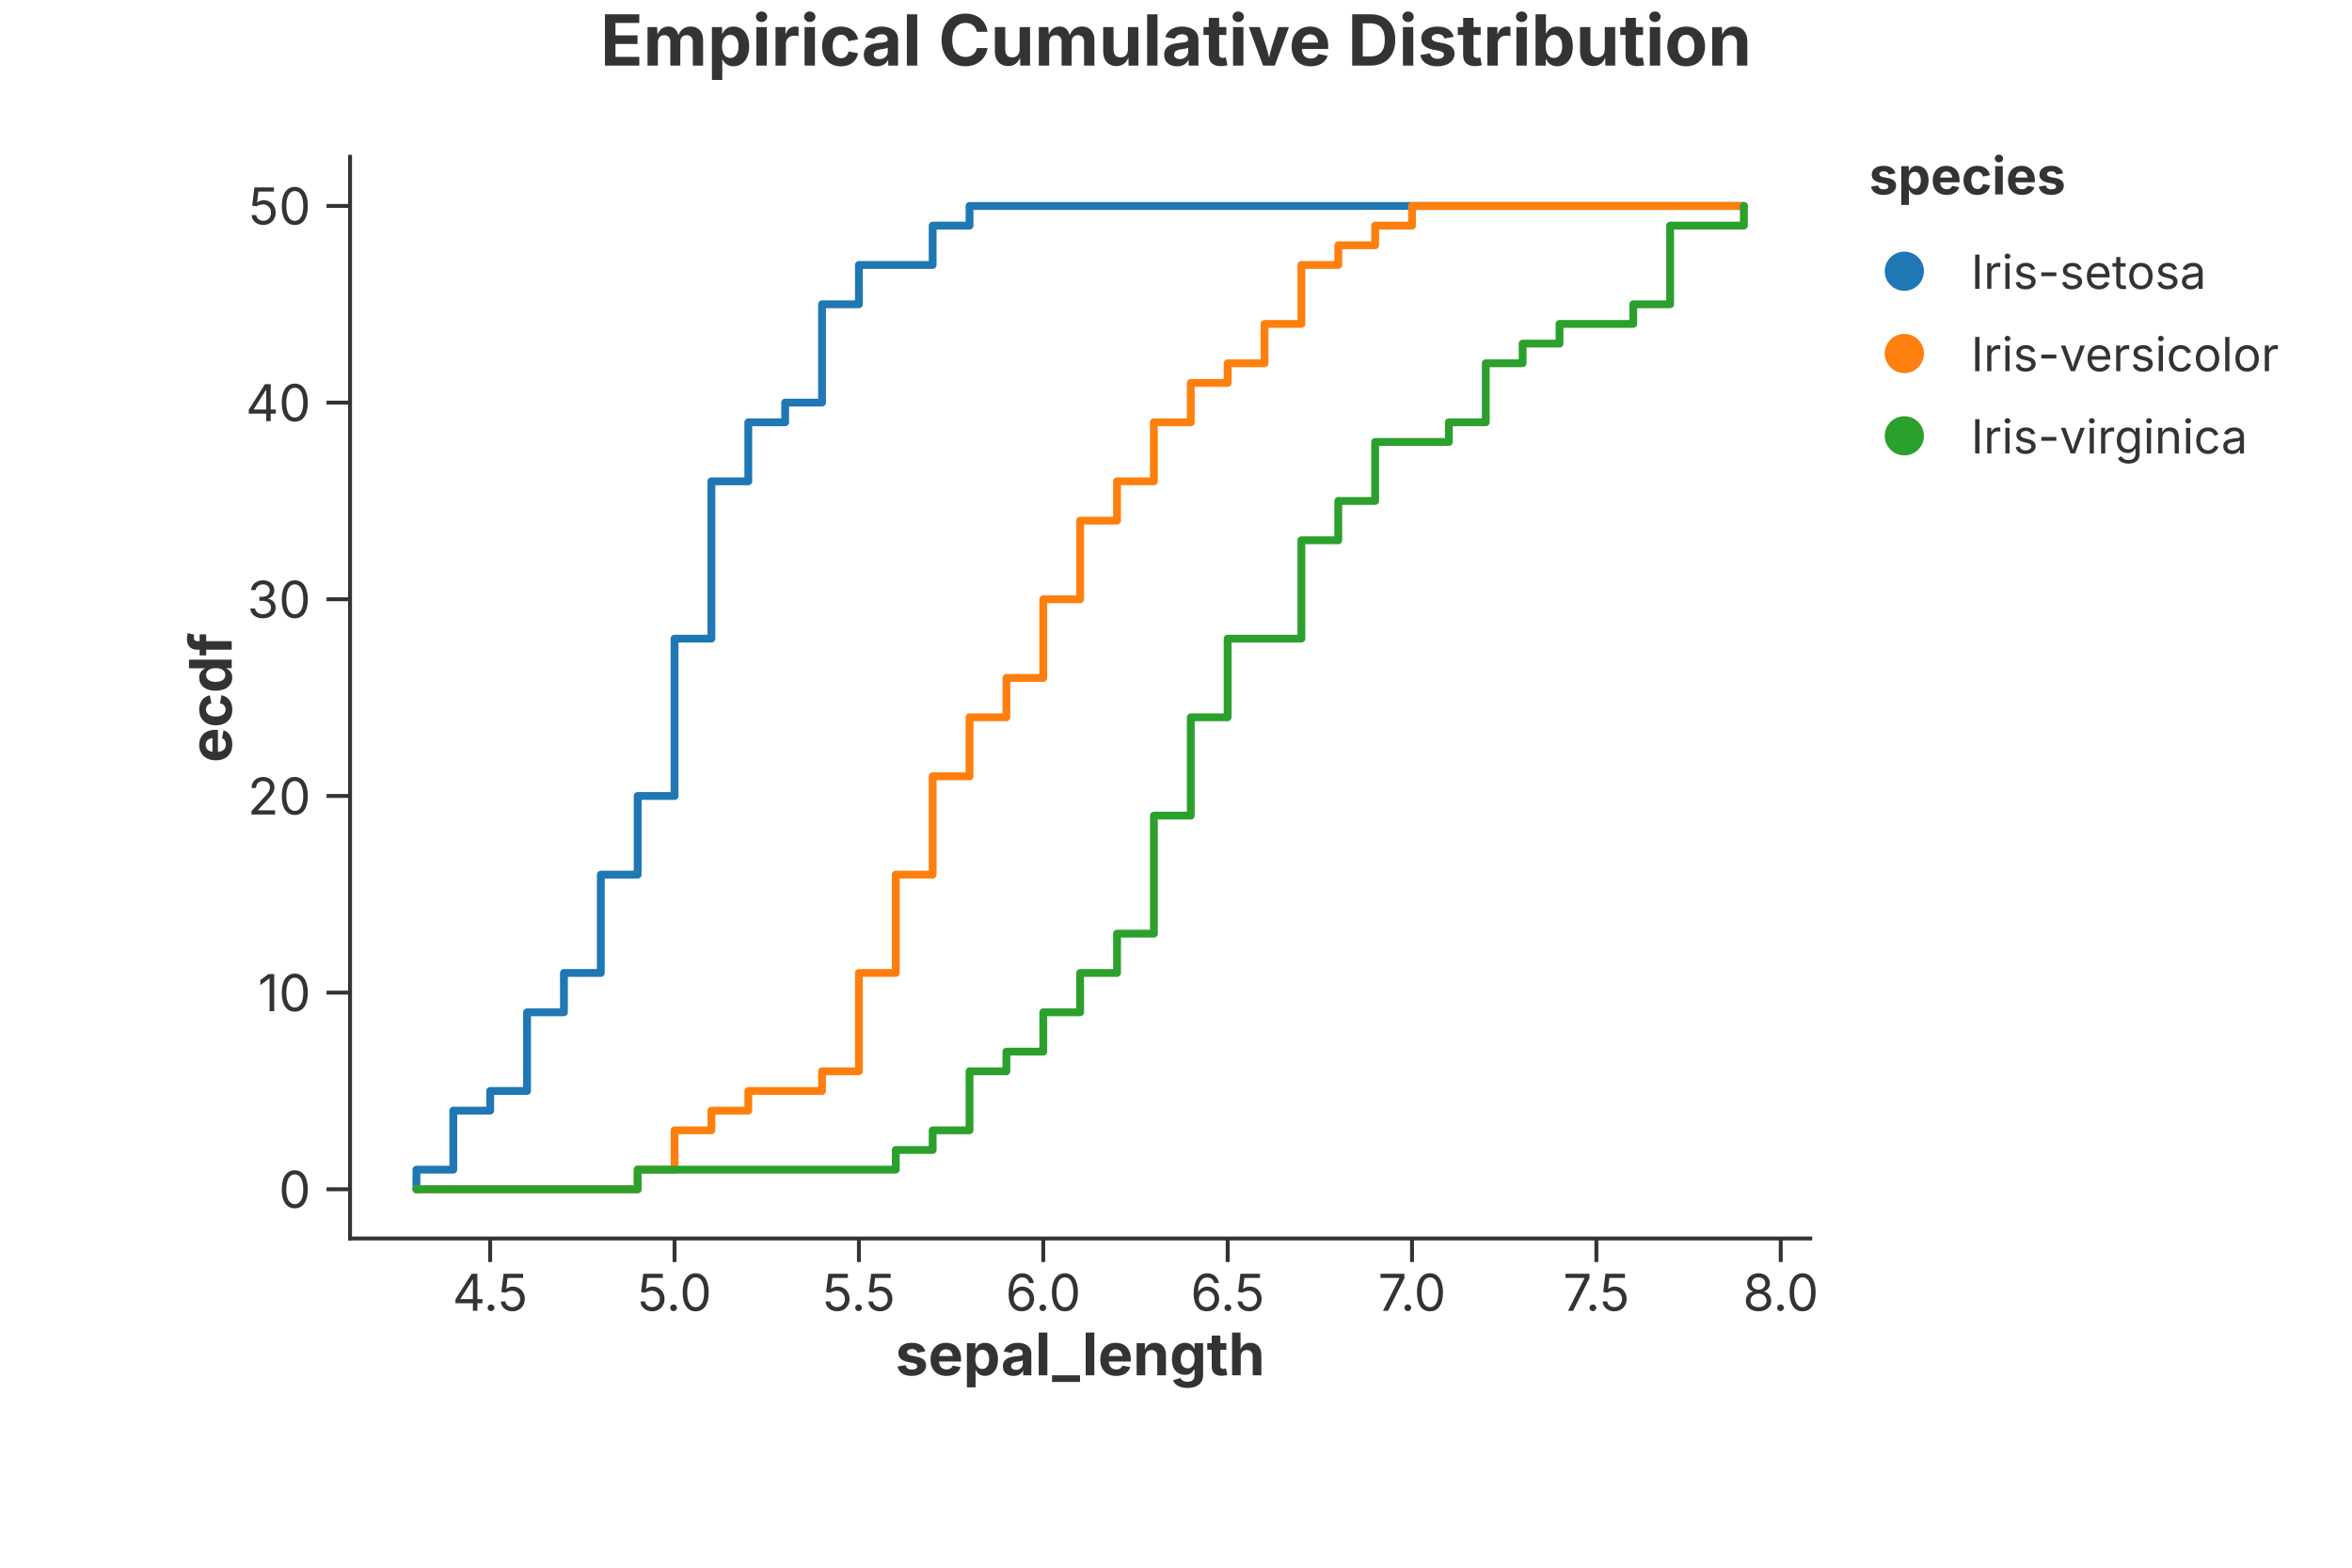
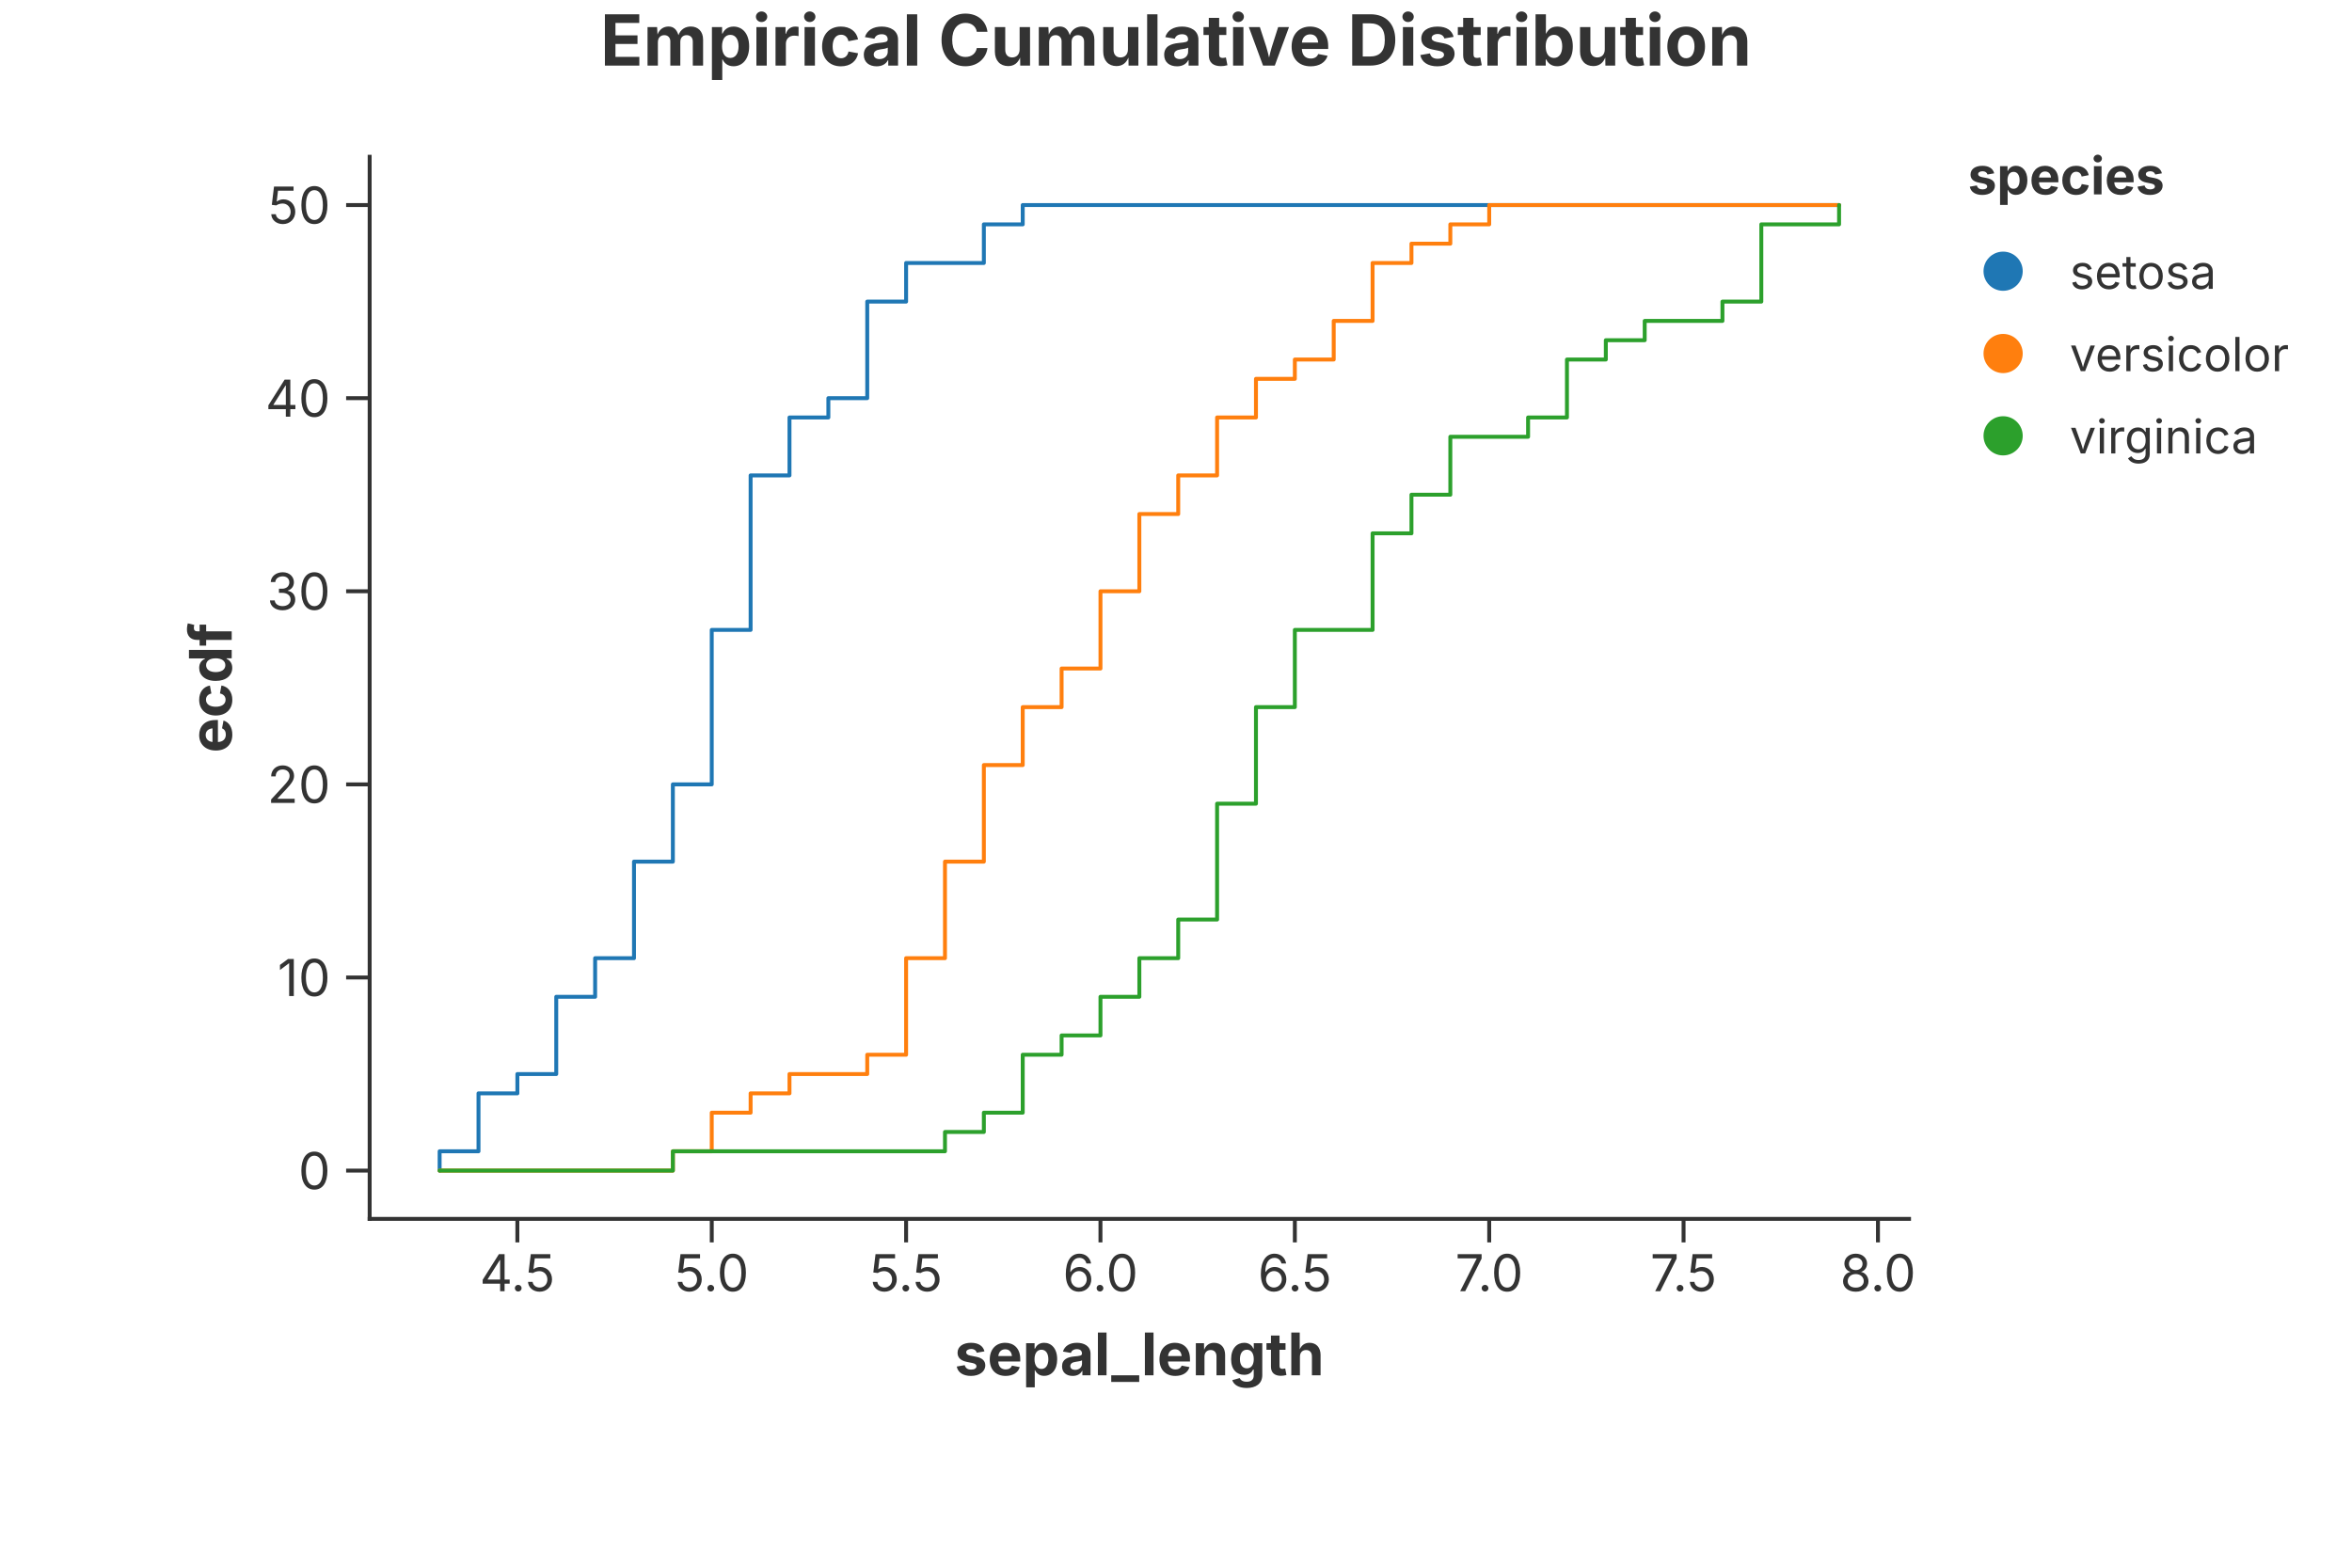
<svg xmlns="http://www.w3.org/2000/svg" width="600" height="400" viewBox="0 0 600 400">
  <rect width="100%" height="100%" fill="rgba(255,255,255,1.000)" />
  <text x="300.00" y="10.00" text-anchor="middle" dominant-baseline="middle" font-family="Inter, -apple-system, BlinkMacSystemFont, 'Segoe UI', Roboto, Helvetica, Arial, 'PingFang SC', 'Microsoft YaHei', Ubuntu, Cantarell, 'Noto Sans', sans-serif" font-size="18" fill="rgba(51,51,51,1.000)" font-weight="bold">Empirical Cumulative Distribution</text>
-   <line x1="89.30" y1="316.00" x2="461.80" y2="316.00" stroke="rgba(51,51,51,1.000)" stroke-width="1" stroke-linecap="square" />
-   <line x1="125.04" y1="316.00" x2="125.04" y2="322.00" stroke="rgba(51,51,51,1.000)" stroke-width="1.0" />
-   <text x="125.04" y="325.00" font-size="13" font-family="Inter, -apple-system, BlinkMacSystemFont, 'Segoe UI', Roboto, Helvetica, Arial, 'PingFang SC', 'Microsoft YaHei', Ubuntu, Cantarell, 'Noto Sans', sans-serif" fill="rgba(51,51,51,1.000)" text-anchor="middle" dominant-baseline="hanging">4.5</text>
-   <line x1="172.08" y1="316.00" x2="172.08" y2="322.00" stroke="rgba(51,51,51,1.000)" stroke-width="1.0" />
-   <text x="172.08" y="325.00" font-size="13" font-family="Inter, -apple-system, BlinkMacSystemFont, 'Segoe UI', Roboto, Helvetica, Arial, 'PingFang SC', 'Microsoft YaHei', Ubuntu, Cantarell, 'Noto Sans', sans-serif" fill="rgba(51,51,51,1.000)" text-anchor="middle" dominant-baseline="hanging">5.0</text>
-   <line x1="219.11" y1="316.00" x2="219.11" y2="322.00" stroke="rgba(51,51,51,1.000)" stroke-width="1.0" />
-   <text x="219.11" y="325.00" font-size="13" font-family="Inter, -apple-system, BlinkMacSystemFont, 'Segoe UI', Roboto, Helvetica, Arial, 'PingFang SC', 'Microsoft YaHei', Ubuntu, Cantarell, 'Noto Sans', sans-serif" fill="rgba(51,51,51,1.000)" text-anchor="middle" dominant-baseline="hanging">5.5</text>
-   <line x1="266.14" y1="316.00" x2="266.14" y2="322.00" stroke="rgba(51,51,51,1.000)" stroke-width="1.0" />
-   <text x="266.14" y="325.00" font-size="13" font-family="Inter, -apple-system, BlinkMacSystemFont, 'Segoe UI', Roboto, Helvetica, Arial, 'PingFang SC', 'Microsoft YaHei', Ubuntu, Cantarell, 'Noto Sans', sans-serif" fill="rgba(51,51,51,1.000)" text-anchor="middle" dominant-baseline="hanging">6.0</text>
-   <line x1="313.18" y1="316.00" x2="313.18" y2="322.00" stroke="rgba(51,51,51,1.000)" stroke-width="1.0" />
-   <text x="313.18" y="325.00" font-size="13" font-family="Inter, -apple-system, BlinkMacSystemFont, 'Segoe UI', Roboto, Helvetica, Arial, 'PingFang SC', 'Microsoft YaHei', Ubuntu, Cantarell, 'Noto Sans', sans-serif" fill="rgba(51,51,51,1.000)" text-anchor="middle" dominant-baseline="hanging">6.5</text>
-   <line x1="360.21" y1="316.00" x2="360.21" y2="322.00" stroke="rgba(51,51,51,1.000)" stroke-width="1.0" />
-   <text x="360.21" y="325.00" font-size="13" font-family="Inter, -apple-system, BlinkMacSystemFont, 'Segoe UI', Roboto, Helvetica, Arial, 'PingFang SC', 'Microsoft YaHei', Ubuntu, Cantarell, 'Noto Sans', sans-serif" fill="rgba(51,51,51,1.000)" text-anchor="middle" dominant-baseline="hanging">7.0</text>
-   <line x1="407.24" y1="316.00" x2="407.24" y2="322.00" stroke="rgba(51,51,51,1.000)" stroke-width="1.0" />
-   <text x="407.24" y="325.00" font-size="13" font-family="Inter, -apple-system, BlinkMacSystemFont, 'Segoe UI', Roboto, Helvetica, Arial, 'PingFang SC', 'Microsoft YaHei', Ubuntu, Cantarell, 'Noto Sans', sans-serif" fill="rgba(51,51,51,1.000)" text-anchor="middle" dominant-baseline="hanging">7.5</text>
-   <line x1="454.27" y1="316.00" x2="454.27" y2="322.00" stroke="rgba(51,51,51,1.000)" stroke-width="1.0" />
-   <text x="454.27" y="325.00" font-size="13" font-family="Inter, -apple-system, BlinkMacSystemFont, 'Segoe UI', Roboto, Helvetica, Arial, 'PingFang SC', 'Microsoft YaHei', Ubuntu, Cantarell, 'Noto Sans', sans-serif" fill="rgba(51,51,51,1.000)" text-anchor="middle" dominant-baseline="hanging">8.0</text>
-   <text x="275.55" y="340.00" text-anchor="middle" font-size="15" font-family="Inter, -apple-system, BlinkMacSystemFont, 'Segoe UI', Roboto, Helvetica, Arial, 'PingFang SC', 'Microsoft YaHei', Ubuntu, Cantarell, 'Noto Sans', sans-serif" fill="rgba(51,51,51,1.000)" font-weight="bold" dominant-baseline="hanging">sepal_length</text>
-   <line x1="89.30" y1="40.00" x2="89.30" y2="316.00" stroke="rgba(51,51,51,1.000)" stroke-width="1" stroke-linecap="square" />
-   <line x1="89.30" y1="303.45" x2="83.30" y2="303.45" stroke="rgba(51,51,51,1.000)" stroke-width="1.0" />
-   <text x="79.30" y="303.45" font-size="13" font-family="Inter, -apple-system, BlinkMacSystemFont, 'Segoe UI', Roboto, Helvetica, Arial, 'PingFang SC', 'Microsoft YaHei', Ubuntu, Cantarell, 'Noto Sans', sans-serif" fill="rgba(51,51,51,1.000)" text-anchor="end" dominant-baseline="central">0</text>
-   <line x1="89.30" y1="253.27" x2="83.30" y2="253.27" stroke="rgba(51,51,51,1.000)" stroke-width="1.0" />
-   <text x="79.30" y="253.27" font-size="13" font-family="Inter, -apple-system, BlinkMacSystemFont, 'Segoe UI', Roboto, Helvetica, Arial, 'PingFang SC', 'Microsoft YaHei', Ubuntu, Cantarell, 'Noto Sans', sans-serif" fill="rgba(51,51,51,1.000)" text-anchor="end" dominant-baseline="central">10</text>
-   <line x1="89.30" y1="203.09" x2="83.30" y2="203.09" stroke="rgba(51,51,51,1.000)" stroke-width="1.0" />
-   <text x="79.30" y="203.09" font-size="13" font-family="Inter, -apple-system, BlinkMacSystemFont, 'Segoe UI', Roboto, Helvetica, Arial, 'PingFang SC', 'Microsoft YaHei', Ubuntu, Cantarell, 'Noto Sans', sans-serif" fill="rgba(51,51,51,1.000)" text-anchor="end" dominant-baseline="central">20</text>
-   <line x1="89.30" y1="152.91" x2="83.30" y2="152.91" stroke="rgba(51,51,51,1.000)" stroke-width="1.0" />
-   <text x="79.30" y="152.91" font-size="13" font-family="Inter, -apple-system, BlinkMacSystemFont, 'Segoe UI', Roboto, Helvetica, Arial, 'PingFang SC', 'Microsoft YaHei', Ubuntu, Cantarell, 'Noto Sans', sans-serif" fill="rgba(51,51,51,1.000)" text-anchor="end" dominant-baseline="central">30</text>
-   <line x1="89.30" y1="102.73" x2="83.30" y2="102.73" stroke="rgba(51,51,51,1.000)" stroke-width="1.0" />
-   <text x="79.30" y="102.73" font-size="13" font-family="Inter, -apple-system, BlinkMacSystemFont, 'Segoe UI', Roboto, Helvetica, Arial, 'PingFang SC', 'Microsoft YaHei', Ubuntu, Cantarell, 'Noto Sans', sans-serif" fill="rgba(51,51,51,1.000)" text-anchor="end" dominant-baseline="central">40</text>
-   <line x1="89.30" y1="52.55" x2="83.30" y2="52.55" stroke="rgba(51,51,51,1.000)" stroke-width="1.0" />
-   <text x="79.30" y="52.55" font-size="13" font-family="Inter, -apple-system, BlinkMacSystemFont, 'Segoe UI', Roboto, Helvetica, Arial, 'PingFang SC', 'Microsoft YaHei', Ubuntu, Cantarell, 'Noto Sans', sans-serif" fill="rgba(51,51,51,1.000)" text-anchor="end" dominant-baseline="central">50</text>
-   <text x="53.50" y="178.00" text-anchor="middle" font-size="15" font-family="Inter, -apple-system, BlinkMacSystemFont, 'Segoe UI', Roboto, Helvetica, Arial, 'PingFang SC', 'Microsoft YaHei', Ubuntu, Cantarell, 'Noto Sans', sans-serif" fill="rgba(51,51,51,1.000)" font-weight="bold" transform="rotate(-90, 53.50, 178.00)" dominant-baseline="middle">ecdf</text>
+   <line x1="94.30" y1="311.00" x2="487.00" y2="311.00" stroke="rgba(51,51,51,1.000)" stroke-width="1" stroke-linecap="square" />
+   <line x1="131.98" y1="311.00" x2="131.98" y2="317.00" stroke="rgba(51,51,51,1.000)" stroke-width="1.0" />
+   <text x="131.98" y="320.00" font-size="13" font-family="Inter, -apple-system, BlinkMacSystemFont, 'Segoe UI', Roboto, Helvetica, Arial, 'PingFang SC', 'Microsoft YaHei', Ubuntu, Cantarell, 'Noto Sans', sans-serif" fill="rgba(51,51,51,1.000)" text-anchor="middle" dominant-baseline="hanging">4.5</text>
+   <line x1="181.57" y1="311.00" x2="181.57" y2="317.00" stroke="rgba(51,51,51,1.000)" stroke-width="1.0" />
+   <text x="181.57" y="320.00" font-size="13" font-family="Inter, -apple-system, BlinkMacSystemFont, 'Segoe UI', Roboto, Helvetica, Arial, 'PingFang SC', 'Microsoft YaHei', Ubuntu, Cantarell, 'Noto Sans', sans-serif" fill="rgba(51,51,51,1.000)" text-anchor="middle" dominant-baseline="hanging">5.0</text>
+   <line x1="231.15" y1="311.00" x2="231.15" y2="317.00" stroke="rgba(51,51,51,1.000)" stroke-width="1.0" />
+   <text x="231.15" y="320.00" font-size="13" font-family="Inter, -apple-system, BlinkMacSystemFont, 'Segoe UI', Roboto, Helvetica, Arial, 'PingFang SC', 'Microsoft YaHei', Ubuntu, Cantarell, 'Noto Sans', sans-serif" fill="rgba(51,51,51,1.000)" text-anchor="middle" dominant-baseline="hanging">5.5</text>
+   <line x1="280.73" y1="311.00" x2="280.73" y2="317.00" stroke="rgba(51,51,51,1.000)" stroke-width="1.0" />
+   <text x="280.73" y="320.00" font-size="13" font-family="Inter, -apple-system, BlinkMacSystemFont, 'Segoe UI', Roboto, Helvetica, Arial, 'PingFang SC', 'Microsoft YaHei', Ubuntu, Cantarell, 'Noto Sans', sans-serif" fill="rgba(51,51,51,1.000)" text-anchor="middle" dominant-baseline="hanging">6.0</text>
+   <line x1="330.32" y1="311.00" x2="330.32" y2="317.00" stroke="rgba(51,51,51,1.000)" stroke-width="1.0" />
+   <text x="330.32" y="320.00" font-size="13" font-family="Inter, -apple-system, BlinkMacSystemFont, 'Segoe UI', Roboto, Helvetica, Arial, 'PingFang SC', 'Microsoft YaHei', Ubuntu, Cantarell, 'Noto Sans', sans-serif" fill="rgba(51,51,51,1.000)" text-anchor="middle" dominant-baseline="hanging">6.5</text>
+   <line x1="379.90" y1="311.00" x2="379.90" y2="317.00" stroke="rgba(51,51,51,1.000)" stroke-width="1.0" />
+   <text x="379.90" y="320.00" font-size="13" font-family="Inter, -apple-system, BlinkMacSystemFont, 'Segoe UI', Roboto, Helvetica, Arial, 'PingFang SC', 'Microsoft YaHei', Ubuntu, Cantarell, 'Noto Sans', sans-serif" fill="rgba(51,51,51,1.000)" text-anchor="middle" dominant-baseline="hanging">7.0</text>
+   <line x1="429.48" y1="311.00" x2="429.48" y2="317.00" stroke="rgba(51,51,51,1.000)" stroke-width="1.0" />
+   <text x="429.48" y="320.00" font-size="13" font-family="Inter, -apple-system, BlinkMacSystemFont, 'Segoe UI', Roboto, Helvetica, Arial, 'PingFang SC', 'Microsoft YaHei', Ubuntu, Cantarell, 'Noto Sans', sans-serif" fill="rgba(51,51,51,1.000)" text-anchor="middle" dominant-baseline="hanging">7.5</text>
+   <line x1="479.07" y1="311.00" x2="479.07" y2="317.00" stroke="rgba(51,51,51,1.000)" stroke-width="1.0" />
+   <text x="479.07" y="320.00" font-size="13" font-family="Inter, -apple-system, BlinkMacSystemFont, 'Segoe UI', Roboto, Helvetica, Arial, 'PingFang SC', 'Microsoft YaHei', Ubuntu, Cantarell, 'Noto Sans', sans-serif" fill="rgba(51,51,51,1.000)" text-anchor="middle" dominant-baseline="hanging">8.0</text>
+   <text x="290.65" y="340.00" text-anchor="middle" font-size="15" font-family="Inter, -apple-system, BlinkMacSystemFont, 'Segoe UI', Roboto, Helvetica, Arial, 'PingFang SC', 'Microsoft YaHei', Ubuntu, Cantarell, 'Noto Sans', sans-serif" fill="rgba(51,51,51,1.000)" font-weight="bold" dominant-baseline="hanging">sepal_length</text>
+   <line x1="94.30" y1="40.00" x2="94.30" y2="311.00" stroke="rgba(51,51,51,1.000)" stroke-width="1" stroke-linecap="square" />
+   <line x1="94.30" y1="298.68" x2="88.30" y2="298.68" stroke="rgba(51,51,51,1.000)" stroke-width="1.0" />
+   <text x="84.30" y="298.68" font-size="13" font-family="Inter, -apple-system, BlinkMacSystemFont, 'Segoe UI', Roboto, Helvetica, Arial, 'PingFang SC', 'Microsoft YaHei', Ubuntu, Cantarell, 'Noto Sans', sans-serif" fill="rgba(51,51,51,1.000)" text-anchor="end" dominant-baseline="central">0</text>
+   <line x1="94.30" y1="249.41" x2="88.30" y2="249.41" stroke="rgba(51,51,51,1.000)" stroke-width="1.0" />
+   <text x="84.30" y="249.41" font-size="13" font-family="Inter, -apple-system, BlinkMacSystemFont, 'Segoe UI', Roboto, Helvetica, Arial, 'PingFang SC', 'Microsoft YaHei', Ubuntu, Cantarell, 'Noto Sans', sans-serif" fill="rgba(51,51,51,1.000)" text-anchor="end" dominant-baseline="central">10</text>
+   <line x1="94.30" y1="200.14" x2="88.30" y2="200.14" stroke="rgba(51,51,51,1.000)" stroke-width="1.0" />
+   <text x="84.30" y="200.14" font-size="13" font-family="Inter, -apple-system, BlinkMacSystemFont, 'Segoe UI', Roboto, Helvetica, Arial, 'PingFang SC', 'Microsoft YaHei', Ubuntu, Cantarell, 'Noto Sans', sans-serif" fill="rgba(51,51,51,1.000)" text-anchor="end" dominant-baseline="central">20</text>
+   <line x1="94.30" y1="150.86" x2="88.30" y2="150.86" stroke="rgba(51,51,51,1.000)" stroke-width="1.0" />
+   <text x="84.30" y="150.86" font-size="13" font-family="Inter, -apple-system, BlinkMacSystemFont, 'Segoe UI', Roboto, Helvetica, Arial, 'PingFang SC', 'Microsoft YaHei', Ubuntu, Cantarell, 'Noto Sans', sans-serif" fill="rgba(51,51,51,1.000)" text-anchor="end" dominant-baseline="central">30</text>
+   <line x1="94.30" y1="101.59" x2="88.30" y2="101.59" stroke="rgba(51,51,51,1.000)" stroke-width="1.0" />
+   <text x="84.30" y="101.59" font-size="13" font-family="Inter, -apple-system, BlinkMacSystemFont, 'Segoe UI', Roboto, Helvetica, Arial, 'PingFang SC', 'Microsoft YaHei', Ubuntu, Cantarell, 'Noto Sans', sans-serif" fill="rgba(51,51,51,1.000)" text-anchor="end" dominant-baseline="central">40</text>
+   <line x1="94.30" y1="52.32" x2="88.30" y2="52.32" stroke="rgba(51,51,51,1.000)" stroke-width="1.0" />
+   <text x="84.30" y="52.32" font-size="13" font-family="Inter, -apple-system, BlinkMacSystemFont, 'Segoe UI', Roboto, Helvetica, Arial, 'PingFang SC', 'Microsoft YaHei', Ubuntu, Cantarell, 'Noto Sans', sans-serif" fill="rgba(51,51,51,1.000)" text-anchor="end" dominant-baseline="central">50</text>
+   <text x="53.50" y="175.50" text-anchor="middle" font-size="15" font-family="Inter, -apple-system, BlinkMacSystemFont, 'Segoe UI', Roboto, Helvetica, Arial, 'PingFang SC', 'Microsoft YaHei', Ubuntu, Cantarell, 'Noto Sans', sans-serif" fill="rgba(51,51,51,1.000)" font-weight="bold" transform="rotate(-90, 53.50, 175.50)" dominant-baseline="middle">ecdf</text>
  <defs>
    <clipPath id="plot-clip-area">
-       <rect x="89.300" y="40.000" width="372.500" height="276.000" />
+       <rect x="94.300" y="40.000" width="392.700" height="271.000" />
    </clipPath>
  </defs>
-   <path d="M 106.232 303.455 L 106.232 303.455 L 106.232 298.436 L 115.638 298.436 L 115.638 283.382 L 125.045 283.382 L 125.045 278.364 L 134.452 278.364 L 134.452 258.291 L 143.858 258.291 L 143.858 248.255 L 153.265 248.255 L 153.265 223.164 L 162.671 223.164 L 162.671 203.091 L 172.078 203.091 L 172.078 162.945 L 181.484 162.945 L 181.484 122.800 L 190.891 122.800 L 190.891 107.745 L 200.297 107.745 L 200.297 102.727 L 209.704 102.727 L 209.704 77.636 L 219.111 77.636 L 219.111 67.600 L 237.924 67.600 L 237.924 57.564 L 247.330 57.564 L 247.330 52.545 L 444.868 52.545 L 444.868 52.545" stroke="rgba(31,119,180,1.000)" stroke-width="2.000" stroke-opacity="1.000" fill="none" stroke-linejoin="round" stroke-linecap="round" clip-path="url(#plot-clip-area)" />
-   <path d="M 106.232 303.455 L 162.671 303.455 L 162.671 298.436 L 172.078 298.436 L 172.078 288.400 L 181.484 288.400 L 181.484 283.382 L 190.891 283.382 L 190.891 278.364 L 209.704 278.364 L 209.704 273.345 L 219.111 273.345 L 219.111 248.255 L 228.517 248.255 L 228.517 223.164 L 237.924 223.164 L 237.924 198.073 L 247.330 198.073 L 247.330 183.018 L 256.737 183.018 L 256.737 172.982 L 266.143 172.982 L 266.143 152.909 L 275.550 152.909 L 275.550 132.836 L 284.957 132.836 L 284.957 122.800 L 294.363 122.800 L 294.363 107.745 L 303.770 107.745 L 303.770 97.709 L 313.176 97.709 L 313.176 92.691 L 322.583 92.691 L 322.583 82.655 L 331.989 82.655 L 331.989 67.600 L 341.396 67.600 L 341.396 62.582 L 350.803 62.582 L 350.803 57.564 L 360.209 57.564 L 360.209 52.545 L 444.868 52.545 L 444.868 52.545" stroke="rgba(255,127,14,1.000)" stroke-width="2.000" stroke-opacity="1.000" fill="none" stroke-linejoin="round" stroke-linecap="round" clip-path="url(#plot-clip-area)" />
-   <path d="M 106.232 303.455 L 162.671 303.455 L 162.671 298.436 L 228.517 298.436 L 228.517 293.418 L 237.924 293.418 L 237.924 288.400 L 247.330 288.400 L 247.330 273.345 L 256.737 273.345 L 256.737 268.327 L 266.143 268.327 L 266.143 258.291 L 275.550 258.291 L 275.550 248.255 L 284.957 248.255 L 284.957 238.218 L 294.363 238.218 L 294.363 208.109 L 303.770 208.109 L 303.770 183.018 L 313.176 183.018 L 313.176 162.945 L 331.989 162.945 L 331.989 137.855 L 341.396 137.855 L 341.396 127.818 L 350.803 127.818 L 350.803 112.764 L 369.616 112.764 L 369.616 107.745 L 379.022 107.745 L 379.022 92.691 L 388.429 92.691 L 388.429 87.673 L 397.835 87.673 L 397.835 82.655 L 416.648 82.655 L 416.648 77.636 L 426.055 77.636 L 426.055 57.564 L 444.868 57.564 L 444.868 52.545" stroke="rgba(44,160,44,1.000)" stroke-width="2.000" stroke-opacity="1.000" fill="none" stroke-linejoin="round" stroke-linecap="round" clip-path="url(#plot-clip-area)" />
-   <text x="476.800" y="49.600" font-size="13.2" font-family="Inter, -apple-system, BlinkMacSystemFont, 'Segoe UI', Roboto, Helvetica, Arial, 'PingFang SC', 'Microsoft YaHei', Ubuntu, Cantarell, 'Noto Sans', sans-serif" fill="rgba(51,51,51,1.000)" fill-opacity="1.000" text-anchor="start" font-weight="bold">species</text>
-   <circle cx="485.800" cy="69.200" r="5.000" fill="rgba(31,119,180,1.000)" stroke="none" stroke-width="0.000" fill-opacity="1.000" stroke-opacity="1.000" />
-   <text x="502.800" y="73.700" font-size="12.0" font-family="Inter, -apple-system, BlinkMacSystemFont, 'Segoe UI', Roboto, Helvetica, Arial, 'PingFang SC', 'Microsoft YaHei', Ubuntu, Cantarell, 'Noto Sans', sans-serif" fill="rgba(51,51,51,1.000)" fill-opacity="1.000" text-anchor="start" font-weight="normal">Iris-setosa</text>
-   <circle cx="485.800" cy="90.200" r="5.000" fill="rgba(255,127,14,1.000)" stroke="none" stroke-width="0.000" fill-opacity="1.000" stroke-opacity="1.000" />
-   <text x="502.800" y="94.700" font-size="12.0" font-family="Inter, -apple-system, BlinkMacSystemFont, 'Segoe UI', Roboto, Helvetica, Arial, 'PingFang SC', 'Microsoft YaHei', Ubuntu, Cantarell, 'Noto Sans', sans-serif" fill="rgba(51,51,51,1.000)" fill-opacity="1.000" text-anchor="start" font-weight="normal">Iris-versicolor</text>
-   <circle cx="485.800" cy="111.200" r="5.000" fill="rgba(44,160,44,1.000)" stroke="none" stroke-width="0.000" fill-opacity="1.000" stroke-opacity="1.000" />
-   <text x="502.800" y="115.700" font-size="12.0" font-family="Inter, -apple-system, BlinkMacSystemFont, 'Segoe UI', Roboto, Helvetica, Arial, 'PingFang SC', 'Microsoft YaHei', Ubuntu, Cantarell, 'Noto Sans', sans-serif" fill="rgba(51,51,51,1.000)" fill-opacity="1.000" text-anchor="start" font-weight="normal">Iris-virginica</text>
+   <path d="M 112.150 298.682 L 112.150 298.682 L 112.150 293.755 L 122.067 293.755 L 122.067 288.827 L 122.067 288.827 L 122.067 283.900 L 122.067 283.900 L 122.067 278.973 L 131.983 278.973 L 131.983 274.045 L 141.900 274.045 L 141.900 269.118 L 141.900 269.118 L 141.900 264.191 L 141.900 264.191 L 141.900 259.264 L 141.900 259.264 L 141.900 254.336 L 151.817 254.336 L 151.817 249.409 L 151.817 249.409 L 151.817 244.482 L 161.733 244.482 L 161.733 239.555 L 161.733 239.555 L 161.733 234.627 L 161.733 234.627 L 161.733 229.700 L 161.733 229.700 L 161.733 224.773 L 161.733 224.773 L 161.733 219.845 L 171.650 219.845 L 171.650 214.918 L 171.650 214.918 L 171.650 209.991 L 171.650 209.991 L 171.650 205.064 L 171.650 205.064 L 171.650 200.136 L 181.567 200.136 L 181.567 195.209 L 181.567 195.209 L 181.567 190.282 L 181.567 190.282 L 181.567 185.355 L 181.567 185.355 L 181.567 180.427 L 181.567 180.427 L 181.567 175.500 L 181.567 175.500 L 181.567 170.573 L 181.567 170.573 L 181.567 165.645 L 181.567 165.645 L 181.567 160.718 L 191.483 160.718 L 191.483 155.791 L 191.483 155.791 L 191.483 150.864 L 191.483 150.864 L 191.483 145.936 L 191.483 145.936 L 191.483 141.009 L 191.483 141.009 L 191.483 136.082 L 191.483 136.082 L 191.483 131.155 L 191.483 131.155 L 191.483 126.227 L 191.483 126.227 L 191.483 121.300 L 201.400 121.300 L 201.400 116.373 L 201.400 116.373 L 201.400 111.445 L 201.400 111.445 L 201.400 106.518 L 211.317 106.518 L 211.317 101.591 L 221.233 101.591 L 221.233 96.664 L 221.233 96.664 L 221.233 91.736 L 221.233 91.736 L 221.233 86.809 L 221.233 86.809 L 221.233 81.882 L 221.233 81.882 L 221.233 76.955 L 231.150 76.955 L 231.150 72.027 L 231.150 72.027 L 231.150 67.100 L 250.983 67.100 L 250.983 62.173 L 250.983 62.173 L 250.983 57.245 L 260.900 57.245 L 260.900 52.318 L 469.150 52.318 L 469.150 52.318" stroke="rgba(31,119,180,1.000)" stroke-width="1.000" stroke-opacity="1.000" fill="none" stroke-linejoin="round" stroke-linecap="round" clip-path="url(#plot-clip-area)" />
+   <path d="M 112.150 298.682 L 171.650 298.682 L 171.650 293.755 L 181.567 293.755 L 181.567 288.827 L 181.567 288.827 L 181.567 283.900 L 191.483 283.900 L 191.483 278.973 L 201.400 278.973 L 201.400 274.045 L 221.233 274.045 L 221.233 269.118 L 231.150 269.118 L 231.150 264.191 L 231.150 264.191 L 231.150 259.264 L 231.150 259.264 L 231.150 254.336 L 231.150 254.336 L 231.150 249.409 L 231.150 249.409 L 231.150 244.482 L 241.067 244.482 L 241.067 239.555 L 241.067 239.555 L 241.067 234.627 L 241.067 234.627 L 241.067 229.700 L 241.067 229.700 L 241.067 224.773 L 241.067 224.773 L 241.067 219.845 L 250.983 219.845 L 250.983 214.918 L 250.983 214.918 L 250.983 209.991 L 250.983 209.991 L 250.983 205.064 L 250.983 205.064 L 250.983 200.136 L 250.983 200.136 L 250.983 195.209 L 260.900 195.209 L 260.900 190.282 L 260.900 190.282 L 260.900 185.355 L 260.900 185.355 L 260.900 180.427 L 270.817 180.427 L 270.817 175.500 L 270.817 175.500 L 270.817 170.573 L 280.733 170.573 L 280.733 165.645 L 280.733 165.645 L 280.733 160.718 L 280.733 160.718 L 280.733 155.791 L 280.733 155.791 L 280.733 150.864 L 290.650 150.864 L 290.650 145.936 L 290.650 145.936 L 290.650 141.009 L 290.650 141.009 L 290.650 136.082 L 290.650 136.082 L 290.650 131.155 L 300.567 131.155 L 300.567 126.227 L 300.567 126.227 L 300.567 121.300 L 310.483 121.300 L 310.483 116.373 L 310.483 116.373 L 310.483 111.445 L 310.483 111.445 L 310.483 106.518 L 320.400 106.518 L 320.400 101.591 L 320.400 101.591 L 320.400 96.664 L 330.317 96.664 L 330.317 91.736 L 340.233 91.736 L 340.233 86.809 L 340.233 86.809 L 340.233 81.882 L 350.150 81.882 L 350.150 76.955 L 350.150 76.955 L 350.150 72.027 L 350.150 72.027 L 350.150 67.100 L 360.067 67.100 L 360.067 62.173 L 369.983 62.173 L 369.983 57.245 L 379.900 57.245 L 379.900 52.318 L 469.150 52.318 L 469.150 52.318" stroke="rgba(255,127,14,1.000)" stroke-width="1.000" stroke-opacity="1.000" fill="none" stroke-linejoin="round" stroke-linecap="round" clip-path="url(#plot-clip-area)" />
+   <path d="M 112.150 298.682 L 171.650 298.682 L 171.650 293.755 L 241.067 293.755 L 241.067 288.827 L 250.983 288.827 L 250.983 283.900 L 260.900 283.900 L 260.900 278.973 L 260.900 278.973 L 260.900 274.045 L 260.900 274.045 L 260.900 269.118 L 270.817 269.118 L 270.817 264.191 L 280.733 264.191 L 280.733 259.264 L 280.733 259.264 L 280.733 254.336 L 290.650 254.336 L 290.650 249.409 L 290.650 249.409 L 290.650 244.482 L 300.567 244.482 L 300.567 239.555 L 300.567 239.555 L 300.567 234.627 L 310.483 234.627 L 310.483 229.700 L 310.483 229.700 L 310.483 224.773 L 310.483 224.773 L 310.483 219.845 L 310.483 219.845 L 310.483 214.918 L 310.483 214.918 L 310.483 209.991 L 310.483 209.991 L 310.483 205.064 L 320.400 205.064 L 320.400 200.136 L 320.400 200.136 L 320.400 195.209 L 320.400 195.209 L 320.400 190.282 L 320.400 190.282 L 320.400 185.355 L 320.400 185.355 L 320.400 180.427 L 330.317 180.427 L 330.317 175.500 L 330.317 175.500 L 330.317 170.573 L 330.317 170.573 L 330.317 165.645 L 330.317 165.645 L 330.317 160.718 L 350.150 160.718 L 350.150 155.791 L 350.150 155.791 L 350.150 150.864 L 350.150 150.864 L 350.150 145.936 L 350.150 145.936 L 350.150 141.009 L 350.150 141.009 L 350.150 136.082 L 360.067 136.082 L 360.067 131.155 L 360.067 131.155 L 360.067 126.227 L 369.983 126.227 L 369.983 121.300 L 369.983 121.300 L 369.983 116.373 L 369.983 116.373 L 369.983 111.445 L 389.817 111.445 L 389.817 106.518 L 399.733 106.518 L 399.733 101.591 L 399.733 101.591 L 399.733 96.664 L 399.733 96.664 L 399.733 91.736 L 409.650 91.736 L 409.650 86.809 L 419.567 86.809 L 419.567 81.882 L 439.400 81.882 L 439.400 76.955 L 449.317 76.955 L 449.317 72.027 L 449.317 72.027 L 449.317 67.100 L 449.317 67.100 L 449.317 62.173 L 449.317 62.173 L 449.317 57.245 L 469.150 57.245 L 469.150 52.318 L 469.150 52.318 L 469.150 52.318" stroke="rgba(44,160,44,1.000)" stroke-width="1.000" stroke-opacity="1.000" fill="none" stroke-linejoin="round" stroke-linecap="round" clip-path="url(#plot-clip-area)" />
+   <text x="502.000" y="49.600" font-size="13.2" font-family="Inter, -apple-system, BlinkMacSystemFont, 'Segoe UI', Roboto, Helvetica, Arial, 'PingFang SC', 'Microsoft YaHei', Ubuntu, Cantarell, 'Noto Sans', sans-serif" fill="rgba(51,51,51,1.000)" fill-opacity="1.000" text-anchor="start" font-weight="bold">species</text>
+   <circle cx="511.000" cy="69.200" r="5.000" fill="rgba(31,119,180,1.000)" stroke="none" stroke-width="0.000" fill-opacity="1.000" stroke-opacity="1.000" />
+   <text x="528.000" y="73.700" font-size="12.0" font-family="Inter, -apple-system, BlinkMacSystemFont, 'Segoe UI', Roboto, Helvetica, Arial, 'PingFang SC', 'Microsoft YaHei', Ubuntu, Cantarell, 'Noto Sans', sans-serif" fill="rgba(51,51,51,1.000)" fill-opacity="1.000" text-anchor="start" font-weight="normal">setosa</text>
+   <circle cx="511.000" cy="90.200" r="5.000" fill="rgba(255,127,14,1.000)" stroke="none" stroke-width="0.000" fill-opacity="1.000" stroke-opacity="1.000" />
+   <text x="528.000" y="94.700" font-size="12.0" font-family="Inter, -apple-system, BlinkMacSystemFont, 'Segoe UI', Roboto, Helvetica, Arial, 'PingFang SC', 'Microsoft YaHei', Ubuntu, Cantarell, 'Noto Sans', sans-serif" fill="rgba(51,51,51,1.000)" fill-opacity="1.000" text-anchor="start" font-weight="normal">versicolor</text>
+   <circle cx="511.000" cy="111.200" r="5.000" fill="rgba(44,160,44,1.000)" stroke="none" stroke-width="0.000" fill-opacity="1.000" stroke-opacity="1.000" />
+   <text x="528.000" y="115.700" font-size="12.0" font-family="Inter, -apple-system, BlinkMacSystemFont, 'Segoe UI', Roboto, Helvetica, Arial, 'PingFang SC', 'Microsoft YaHei', Ubuntu, Cantarell, 'Noto Sans', sans-serif" fill="rgba(51,51,51,1.000)" fill-opacity="1.000" text-anchor="start" font-weight="normal">virginica</text>
</svg>
